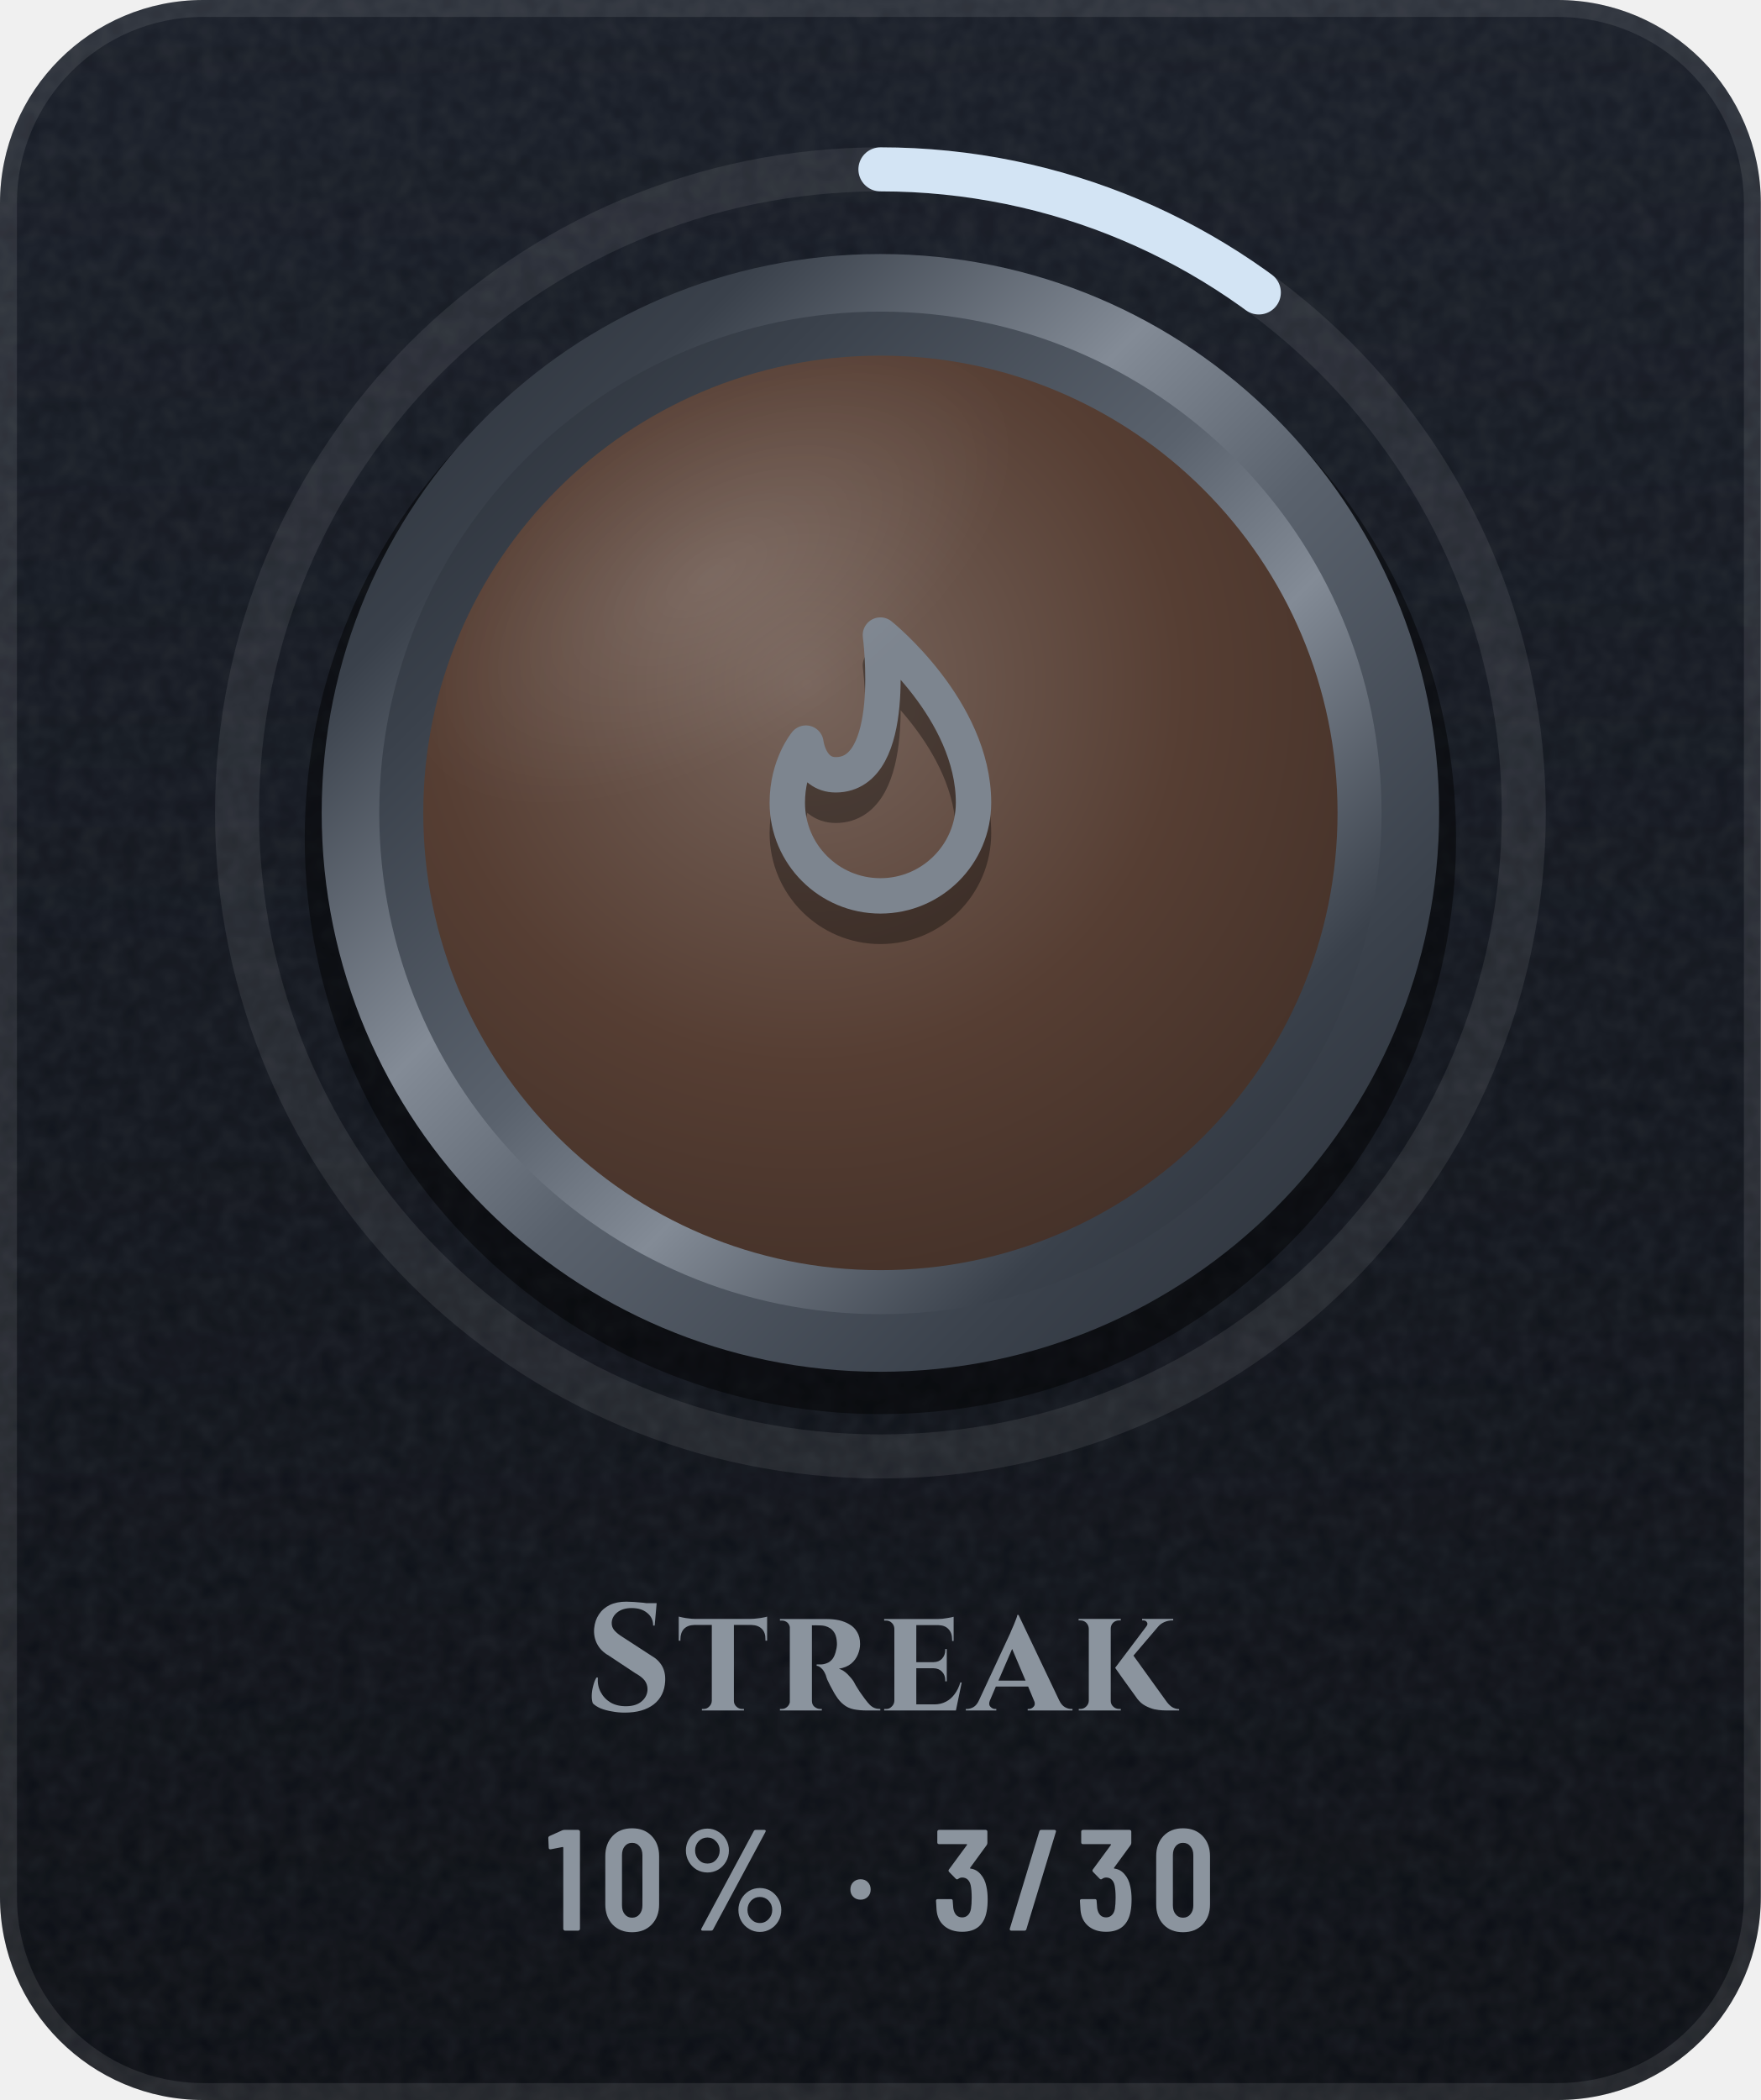
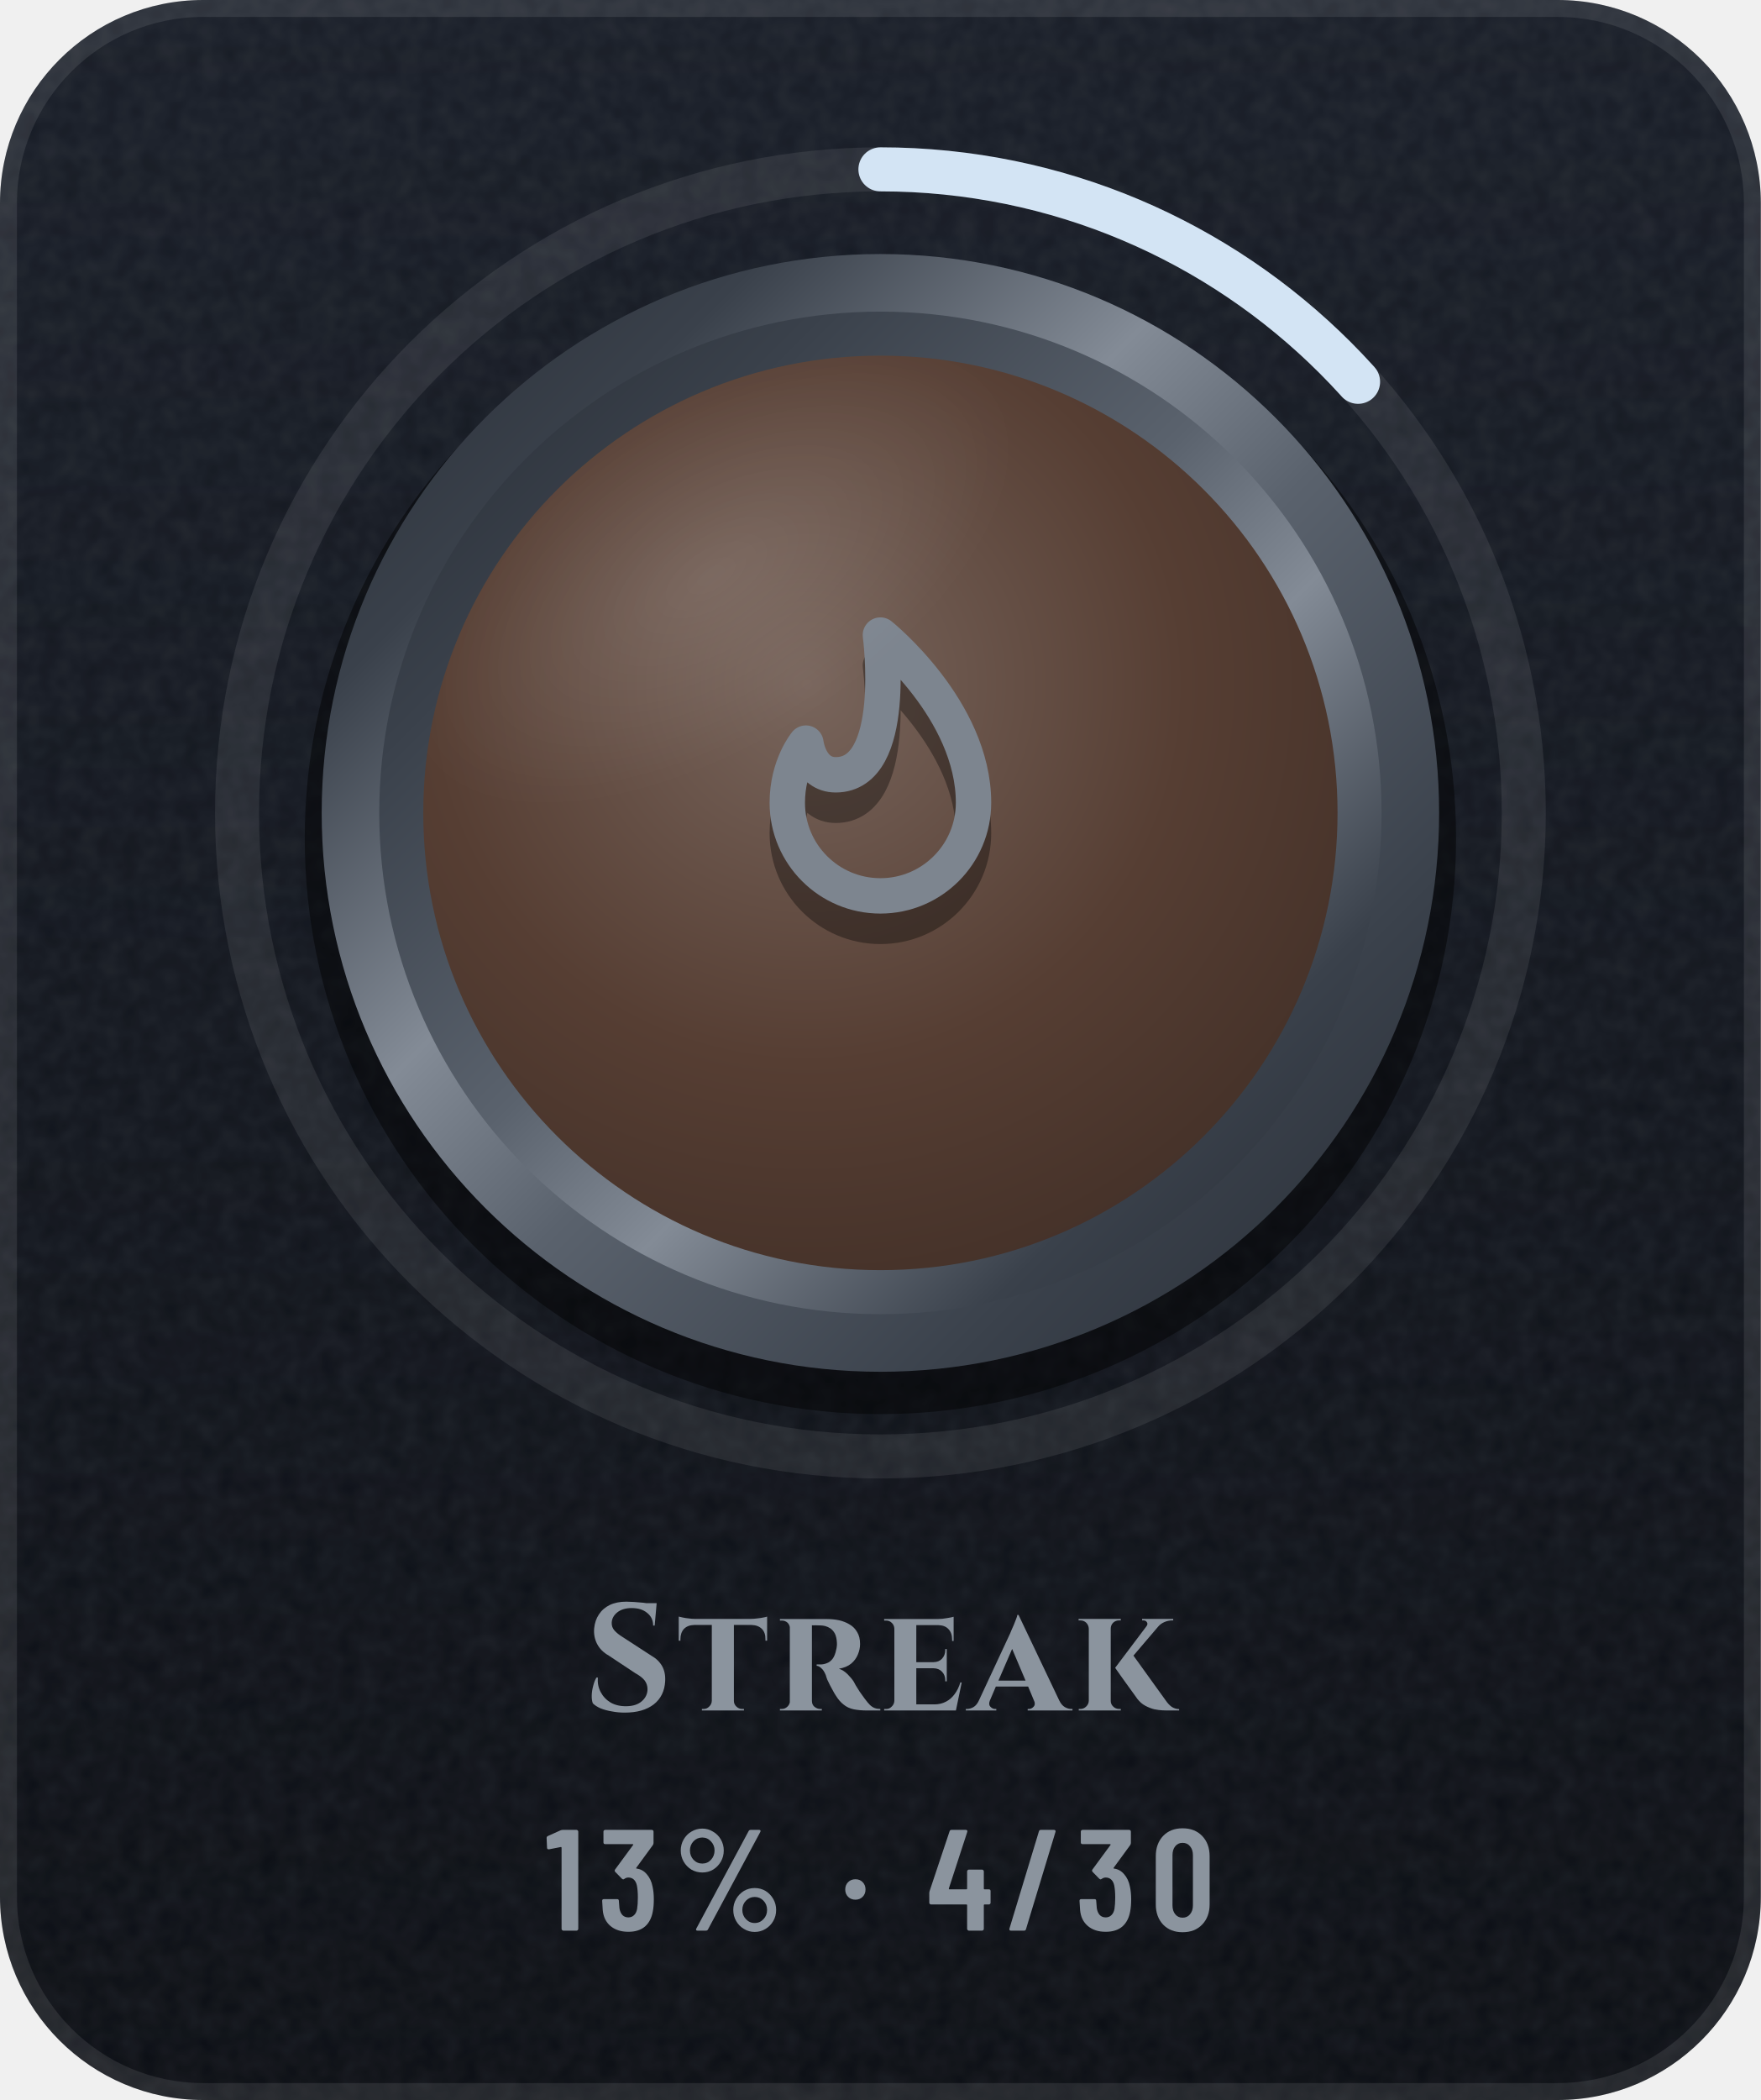
- <svg xmlns="http://www.w3.org/2000/svg" width="104" height="124" viewBox="0 0 104 124" role="img" aria-label="Streak: 10% (3 of 30)">
+ <svg xmlns="http://www.w3.org/2000/svg" width="104" height="124" viewBox="0 0 104 124" role="img" aria-label="Streak: 13% (4 of 30)">
  <defs>
    <linearGradient id="bg" x1="0" y1="0" x2="0" y2="1">
      <stop offset="0" stop-color="#171C26" />
      <stop offset="1" stop-color="#0A0D13" />
    </linearGradient>
    <clipPath id="card">
      <rect width="104" height="124" rx="12" />
    </clipPath>
    <filter id="grain" x="0" y="0" width="100%" height="100%">
      <feTurbulence type="fractalNoise" baseFrequency=".85" numOctaves="2" stitchTiles="stitch" />
      <feColorMatrix values="0 0 0 0 1 0 0 0 0 1 0 0 0 0 1 0 0 0 .07 0" />
    </filter>
    <radialGradient id="glow" cx=".5" cy=".5" r=".5">
      <stop offset="0" stop-color="#5A626D" stop-opacity="0" />
      <stop offset="1" stop-color="#5A626D" stop-opacity="0" />
    </radialGradient>
    <linearGradient id="mh" x1="0" y1="0" x2="1" y2="0">
      <stop offset="0" stop-color="#252A32" />
      <stop offset="0.2" stop-color="#3A414B" />
      <stop offset="0.4" stop-color="#838B96" />
      <stop offset="0.54" stop-color="#5A626D" />
      <stop offset="0.78" stop-color="#3A414B" />
      <stop offset="1" stop-color="#252A32" />
    </linearGradient>
    <linearGradient id="md" x1="0" y1="0" x2="1" y2="1">
      <stop offset="0" stop-color="#252A32" />
      <stop offset="0.2" stop-color="#3A414B" />
      <stop offset="0.4" stop-color="#838B96" />
      <stop offset="0.54" stop-color="#5A626D" />
      <stop offset="0.78" stop-color="#3A414B" />
      <stop offset="1" stop-color="#252A32" />
    </linearGradient>
    <linearGradient id="mdr" x1="1" y1="1" x2="0" y2="0">
      <stop offset="0" stop-color="#252A32" />
      <stop offset="0.2" stop-color="#3A414B" />
      <stop offset="0.4" stop-color="#838B96" />
      <stop offset="0.54" stop-color="#5A626D" />
      <stop offset="0.78" stop-color="#3A414B" />
      <stop offset="1" stop-color="#252A32" />
    </linearGradient>
    <linearGradient id="dia" x1="0" y1="0" x2="1" y2="0">
      <stop offset="0" stop-color="#6CCBFF" />
      <stop offset=".5" stop-color="#C4B2FF" />
      <stop offset="1" stop-color="#F29BDD" />
    </linearGradient>
    <linearGradient id="pb" x1="0" y1="0" x2="1" y2="0">
      <stop offset="0" stop-color="#8F5125" />
      <stop offset="1" stop-color="#F5C69A" />
    </linearGradient>
    <linearGradient id="shg" x1="0" y1="0" x2="1" y2="0">
      <stop offset="0" stop-color="#FFFFFF" stop-opacity="0" />
      <stop offset=".5" stop-color="#FFFFFF" stop-opacity=".6" />
      <stop offset="1" stop-color="#FFFFFF" stop-opacity="0" />
    </linearGradient>
    <radialGradient id="en" cx=".42" cy=".36" r=".75">
      <stop offset="0" stop-color="#78655C" />
      <stop offset=".55" stop-color="#563E33" />
      <stop offset="1" stop-color="#402E26" />
    </radialGradient>
    <linearGradient id="ig" gradientUnits="userSpaceOnUse" x1="0" y1="34" x2="0" y2="62">
      <stop offset="0" stop-color="#7D858F" />
      <stop offset="1" stop-color="#4E5661" />
    </linearGradient>
    <radialGradient id="gl" cx=".5" cy=".5" r=".5">
      <stop offset="0" stop-color="#FFFFFF" stop-opacity=".45" />
      <stop offset="1" stop-color="#FFFFFF" stop-opacity="0" />
    </radialGradient>
    <clipPath id="fc">
      <circle cx="52" cy="48" r="27" />
    </clipPath>
  </defs>
  <g clip-path="url(#card)">
    <rect width="104" height="124" fill="url(#bg)" />
    <rect width="104" height="124" filter="url(#grain)" />
  </g>
  <rect x=".5" y=".5" width="103" height="123" rx="11.5" fill="none" stroke="#FFFFFF" stroke-opacity=".09" />
  <circle cx="52" cy="48" r="48" fill="url(#glow)" />
  <circle cx="52" cy="48" r="38" fill="none" stroke="#FFFFFF" stroke-opacity=".08" stroke-width="2.6" />
-   <circle cx="52" cy="48" r="38" fill="none" stroke="#D3E4F4" stroke-width="2.6" stroke-linecap="round" stroke-dasharray="23.9 238.8" transform="rotate(-90 52 48)" />
+   <circle cx="52" cy="48" r="38" fill="none" stroke="#D3E4F4" stroke-width="2.6" stroke-linecap="round" stroke-dasharray="31.8 238.8" transform="rotate(-90 52 48)" />
  <circle cx="52" cy="49.5" r="34" fill="#000000" fill-opacity=".45" />
  <circle cx="52" cy="48" r="33" fill="url(#md)" />
  <circle cx="52" cy="48" r="29.6" fill="url(#mdr)" />
  <circle cx="52" cy="48" r="27" fill="url(#en)" />
  <g transform="translate(38.8 36) scale(1.1)" fill="none" stroke="#000000" stroke-width="1.9" stroke-linecap="round" stroke-linejoin="round" stroke-opacity=".35">
    <path d="M12 3s5 4 5 9a5 5 0 0 1-10 0c0-2 1-3.2 1-3.2s.2 1.7 1.6 1.7C13 10.5 12 3 12 3z" />
  </g>
  <g transform="translate(38.8 34.2) scale(1.1)" fill="none" stroke="url(#ig)" stroke-width="1.9" stroke-linecap="round" stroke-linejoin="round">
    <path d="M12 3s5 4 5 9a5 5 0 0 1-10 0c0-2 1-3.2 1-3.2s.2 1.7 1.6 1.7C13 10.5 12 3 12 3z" />
  </g>
  <g clip-path="url(#fc)">
    <ellipse cx="42" cy="34" rx="20" ry="10" transform="rotate(-32 42 34)" fill="url(#gl)" opacity=".25" />
  </g>
  <g transform="translate(34.5 101) scale(0.009 -0.009)" fill="#8B949E">
    <use href="#s83" x="0" />
    <use href="#s116" x="611" />
    <use href="#s114" x="1244" />
    <use href="#s101" x="1935" />
    <use href="#s97" x="2532" />
    <use href="#s107" x="3210" />
  </g>
-   <g transform="translate(32.3 114) scale(0.0085 -0.0085)" fill="#8B949E">
+   <g transform="translate(32.2 114) scale(0.0085 -0.0085)" fill="#8B949E">
    <use href="#m49" x="0" />
-     <use href="#m48" x="368" />
-     <use href="#m37" x="912" />
-     <use href="#m183" x="2072" />
-     <use href="#m51" x="2676" />
-     <use href="#m47" x="3196" />
-     <use href="#m51" x="3676" />
-     <use href="#m48" x="4196" />
+     <use href="#m51" x="368" />
+     <use href="#m37" x="888" />
+     <use href="#m183" x="2048" />
+     <use href="#m52" x="2652" />
+     <use href="#m47" x="3205" />
+     <use href="#m51" x="3685" />
+     <use href="#m48" x="4205" />
  </g>
  <defs>
    <path id="m37" d="M54 557Q54 598 74 633Q94 668 128 688Q163 709 204 709Q244 709 278 688Q313 668 333 633Q353 598 353 557Q353 515 333 480Q313 445 279 424Q245 404 204 404Q163 404 128 424Q94 445 74 480Q54 515 54 557ZM162 14 526 692Q530 700 541 700H599Q606 700 608 696Q610 692 607 686L243 8Q239 0 228 0H170Q163 0 161 4Q159 8 162 14ZM289 557Q289 594 264 620Q239 647 204 647Q168 647 143 621Q118 595 118 557Q118 519 143 492Q168 466 204 466Q240 466 264 492Q289 519 289 557ZM419 144Q419 185 439 220Q459 255 493 276Q527 296 568 296Q609 296 643 276Q677 255 697 220Q717 185 717 144Q717 102 697 67Q677 32 643 12Q609 -9 568 -9Q527 -9 493 12Q459 32 439 67Q419 102 419 144ZM654 144Q654 182 629 208Q604 234 568 234Q532 234 507 208Q482 182 482 144Q482 106 507 80Q532 53 568 53Q604 53 629 80Q654 106 654 144Z" />
    <path id="m47" d="M21 14 226 690Q229 700 239 700H331Q337 700 340 696Q343 692 341 686L136 10Q133 0 123 0H31Q25 0 22 4Q19 8 21 14Z" />
    <path id="m48" d="M38 183V517Q38 604 89 658Q140 711 224 711Q309 711 360 658Q412 604 412 517V183Q412 96 360 42Q309 -11 224 -11Q140 -11 89 42Q38 96 38 183ZM296 176V524Q296 563 276 586Q257 610 224 610Q192 610 173 586Q154 563 154 524V176Q154 137 173 114Q192 90 224 90Q257 90 276 114Q296 137 296 176Z" />
    <path id="m49" d="M122 700H218Q223 700 226 696Q230 693 230 688V12Q230 7 226 4Q223 0 218 0H126Q121 0 118 4Q114 7 114 12V576Q114 578 112 580Q111 582 109 581L27 565H24Q13 565 13 576L10 643Q10 653 18 657L107 697Q114 700 122 700Z" />
    <path id="m51" d="M387 218Q387 169 380 134Q368 66 326 29Q283 -8 210 -8Q134 -8 86 32Q38 73 32 143Q30 165 28 207Q28 219 40 219H132Q144 219 144 207Q146 173 148 156Q153 125 169 108Q185 92 210 92Q234 92 250 108Q266 123 271 152Q276 182 276 230Q276 281 269 315Q263 341 248 355Q233 369 210 369Q195 369 183 360Q177 356 174 356Q172 356 166 360L119 408Q115 412 115 417Q115 421 118 425L243 595Q245 597 244 599Q242 601 239 601H49Q44 601 40 604Q37 608 37 613V688Q37 693 40 696Q44 700 49 700H373Q378 700 382 696Q385 693 385 688V609Q385 602 380 594L266 438Q262 432 268 431Q309 426 338 392Q368 358 378 307Q387 267 387 218Z" />
+     <path id="m52" d="M443 275V194Q443 189 440 186Q436 182 431 182H401Q396 182 396 177V12Q396 7 392 4Q389 0 384 0H292Q287 0 284 4Q280 7 280 12V177Q280 182 275 182H29Q24 182 20 186Q17 189 17 194V259Q17 268 19 274L158 690Q161 700 171 700H271Q277 700 280 696Q283 693 281 686L153 293Q152 287 157 287H275Q280 287 280 292V412Q280 417 284 420Q287 424 292 424H384Q389 424 392 420Q396 417 396 412V292Q396 287 401 287H431Q436 287 440 284Q443 280 443 275Z" />
    <path id="m183" d="M37 286Q37 317 57 337Q77 357 108 357Q139 357 158 337Q178 317 178 286Q178 255 158 235Q138 215 108 215Q77 215 57 235Q37 255 37 286Z" />
    <path id="s83" d="M277 714Q297 714 326 712Q356 710 388 707Q399 705 409 704H476L475 692Q475 692 475 692L463 557H453Q453 609 414 640Q376 672 312 672Q254 672 218 644Q183 616 181 576Q180 546 200 524Q220 502 251 483L442 359Q488 333 512 291Q535 249 532 193Q527 95 457 40Q387 -14 267 -14Q223 -14 182 -6Q140 1 108 14Q76 28 57 47Q49 69 50 100Q51 131 60 163Q68 195 81 216H90Q86 165 108 122Q131 78 174 52Q218 27 278 28Q344 29 380 62Q416 94 416 140Q416 171 398 196Q379 221 337 244L162 360Q109 390 85 437Q61 484 66 539Q71 591 97 630Q123 670 168 692Q214 714 277 714Z" />
    <path id="s97" d="M319 627 586 66Q601 35 623 22Q645 10 665 10H673V0H379V10H387Q404 10 418 25Q429 36 424 56L382 157H170L130 63Q121 38 134 25Q148 10 165 10H173V0H-27V10H-19Q1 10 23 22Q45 35 59 66L264 506Q266 512 273 528Q280 543 288 562Q296 582 303 600Q310 617 311 627ZM187 196H365L277 404Z" />
    <path id="s101" d="M543 184 505 0H34V10H47Q69 10 84 26Q100 41 101 63V537Q100 560 84 575Q69 590 47 590H34V600H385Q414 600 446 606Q478 611 490 615V456H480V465Q480 509 456 534Q433 559 389 560H245V317H359Q394 318 414 340Q435 363 435 396V403H445V191H435V199Q435 232 414 254Q394 276 359 277H245V40H363Q406 40 440 58Q473 75 497 108Q521 140 534 184Z" />
    <path id="s107" d="M102 63V537Q101 560 85 576Q69 591 46 591H35V601H312V591H301Q278 591 262 576Q246 560 246 537V63Q246 41 262 26Q278 10 301 10H312V0H36V10H46Q69 10 85 26Q101 41 102 63ZM656 601V591H652Q623 591 598 580Q573 569 557 550L395 360L606 67Q625 39 646 24Q667 10 695 9V0H618Q608 0 585 1Q562 2 532 8Q503 15 473 31Q443 47 420 77Q415 84 403 101Q391 118 374 141Q358 164 340 188Q323 212 308 233Q293 254 284 267L275 280L480 552Q491 566 484 578Q477 591 460 591H452V601Z" />
    <path id="s114" d="M106 0H41V10H53Q75 10 91 26Q103 38 106 54V547Q103 564 91 576Q75 590 54 590H41V600H349Q390 600 429 592Q468 583 499 564Q530 546 548 514Q567 483 567 436Q567 401 552 366Q538 332 508 307Q477 282 428 274Q457 265 484 239Q510 213 525 190Q529 182 539 164Q549 147 564 124Q580 102 597 78Q617 51 632 36Q647 22 663 16Q679 10 700 10V0H616Q562 0 524 8Q487 16 460 38Q432 59 409 96Q400 109 390 128Q380 146 370 165Q360 184 352 202Q345 220 342 232Q329 264 312 278Q296 293 282 293V302H307Q328 302 348 310Q369 317 386 338Q403 360 411 402Q413 408 414 419Q416 430 415 444Q413 481 402 504Q390 526 373 538Q356 549 338 554Q321 558 308 558Q289 559 274 559Q259 558 251 559V63Q251 38 268 24Q286 10 306 10H316V0Z" />
    <path id="s116" d="M590 616V458H579V467Q580 510 556 535Q531 560 488 561H372V63Q372 41 388 26Q404 10 427 10H438V0H162V10H173Q195 10 210 26Q226 41 227 63V561H112Q68 560 44 535Q21 510 21 467V458H10V616Q19 614 36 610Q54 606 76 604Q97 601 115 601H484Q503 601 525 604Q547 606 565 610Q583 613 590 616Z" />
  </defs>
</svg>
